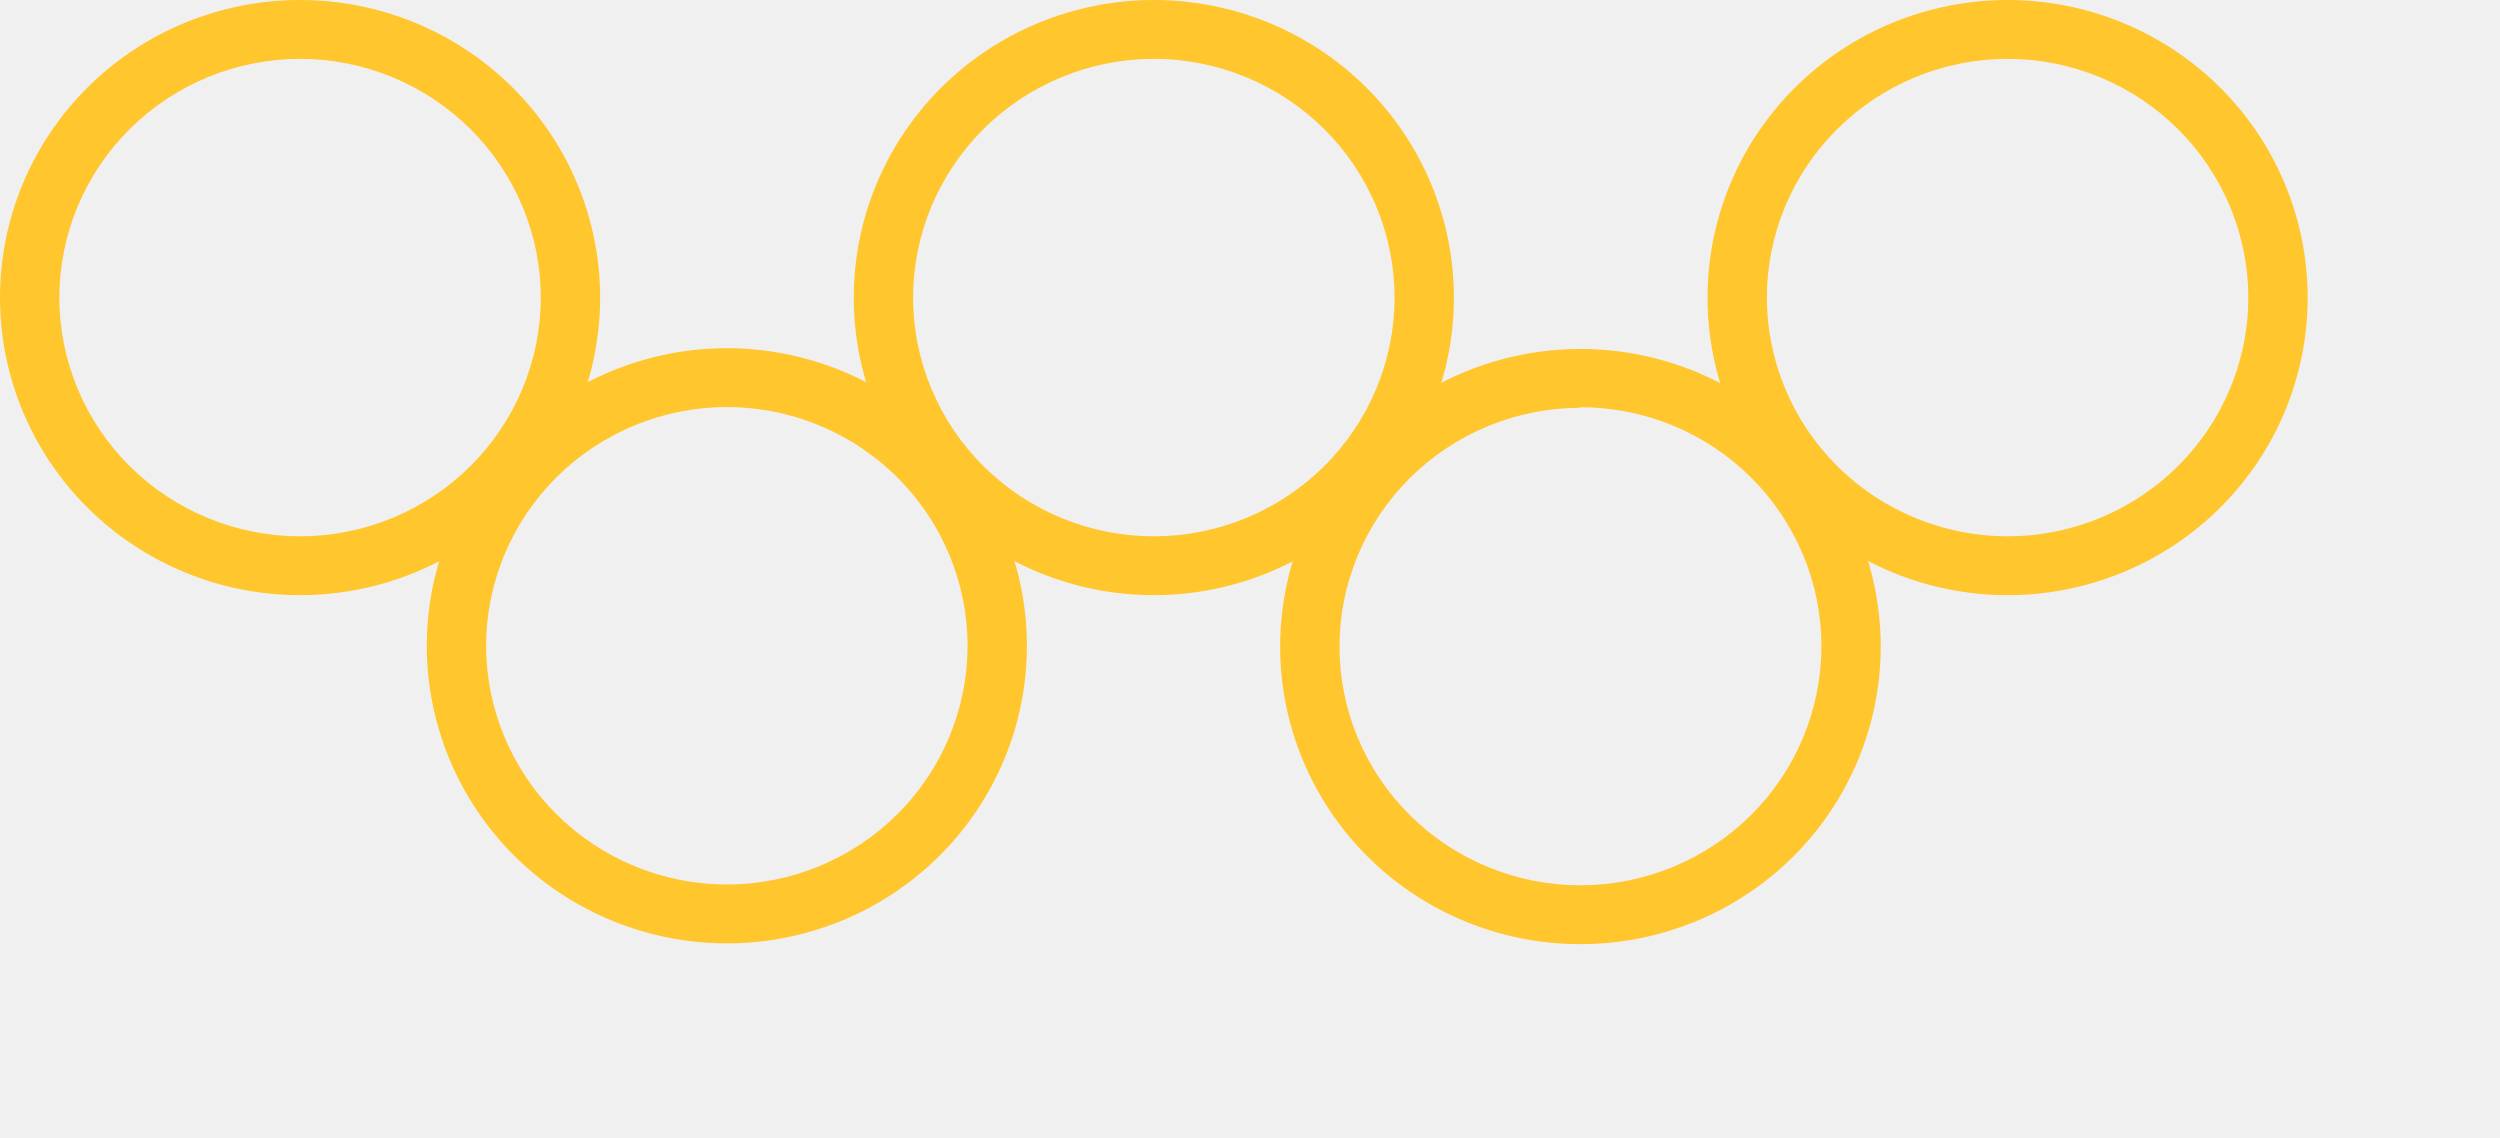
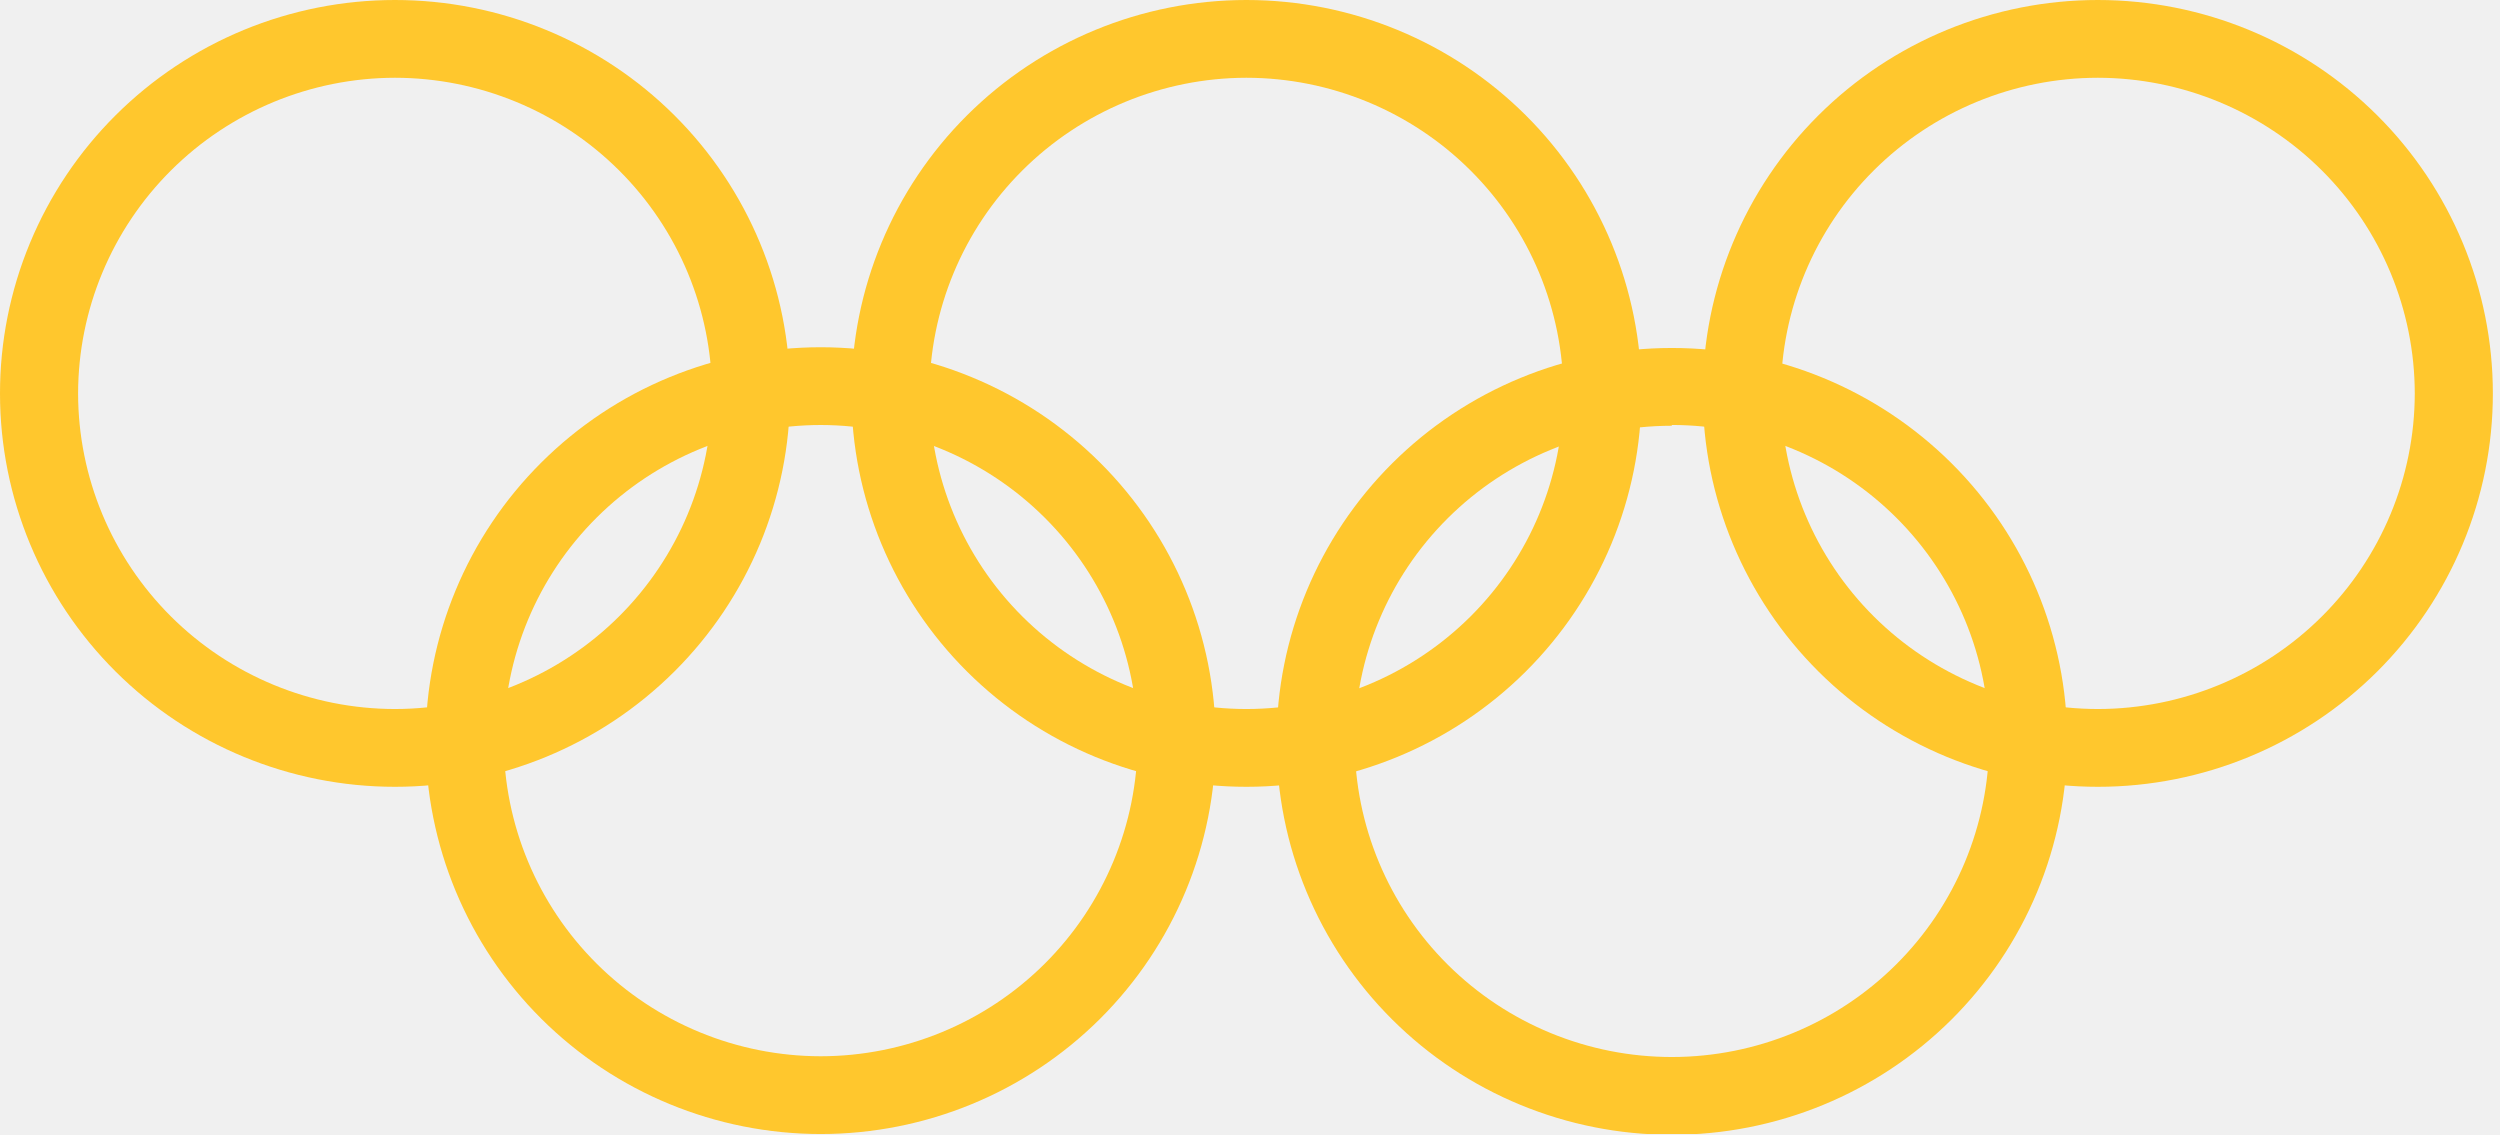
- <svg xmlns="http://www.w3.org/2000/svg" width="96.73" height="44" viewBox="0 0 96.73 44">
-   <defs />
-   <g transform="" opacity="1">
-     <g transform="scale(1)">
-       <g transform="" opacity="1">
-         <g transform="matrix(1 0 0 1 0 0)" opacity="1">
-           <g transform="matrix(1 0 0 1 16.51295 13.47225)" opacity="1">
-             <path fill="rgba(255,199,45,1)" opacity="1" transform="scale(0.7574797 0.7543288)" fill-rule="nonzero" d="M15.331 3.017 C18.591 3.023 21.716 4.316 24.021 6.612 C26.325 8.909 27.621 12.021 27.625 15.268 C27.621 18.513 26.325 21.625 24.02 23.92 C21.715 26.215 18.591 27.506 15.331 27.51 C12.071 27.506 8.946 26.215 6.64 23.921 C4.334 21.626 3.036 18.514 3.03 15.268 C3.034 12.02 4.331 8.906 6.637 6.61 C8.944 4.313 12.07 3.021 15.331 3.017 L15.331 3.017 Z M15.331 0 C11.265 0 7.366 1.609 4.49 4.472 C1.615 7.335 0 11.218 0 15.268 C0.002 19.316 1.618 23.197 4.493 26.059 C7.368 28.92 11.267 30.528 15.331 30.528 C19.395 30.528 23.293 28.92 26.167 26.058 C29.041 23.196 30.655 19.315 30.655 15.268 C30.655 11.22 29.041 7.338 26.167 4.474 C23.294 1.611 19.396 0.002 15.331 0 Z" />
-           </g>
-           <g transform="matrix(1 0 0 1 49.53145 13.50245)" opacity="1">
-             <path fill="rgba(255,199,45,1)" opacity="1" transform="scale(0.7574797 0.7543288)" fill-rule="nonzero" d="M15.347 2.987 C16.964 2.989 18.565 3.308 20.059 3.926 C21.552 4.545 22.909 5.45 24.051 6.59 C25.194 7.731 26.099 9.084 26.716 10.573 C27.334 12.062 27.65 13.657 27.648 15.268 C27.642 18.514 26.344 21.626 24.038 23.921 C21.732 26.215 18.607 27.506 15.347 27.51 C12.083 27.512 8.953 26.224 6.643 23.928 C4.333 21.632 3.034 18.517 3.03 15.268 C3.034 12.021 4.33 8.909 6.635 6.612 C8.939 4.316 12.064 3.023 15.324 3.017 L15.347 2.987 Z M15.324 0 C11.259 0.002 7.361 1.611 4.488 4.474 C1.614 7.337 0 11.22 0 15.268 C0 19.315 1.615 23.196 4.488 26.058 C7.362 28.92 11.26 30.528 15.324 30.528 C17.338 30.531 19.334 30.138 21.196 29.373 C23.058 28.607 24.751 27.484 26.177 26.067 C27.603 24.649 28.734 22.966 29.507 21.113 C30.279 19.26 30.677 17.274 30.678 15.268 C30.678 11.218 29.063 7.335 26.187 4.472 C23.312 1.609 19.413 0 15.347 0 L15.324 0 Z" />
-           </g>
-           <g transform="matrix(1 0 0 1 0.0001074219 -0.00001464844)" opacity="1">
-             <path fill="rgba(255,199,45,1)" opacity="1" transform="scale(0.7574797 0.7543288)" fill-rule="nonzero" d="M15.324 3.017 C18.585 3.021 21.712 4.313 24.018 6.61 C26.324 8.906 27.621 12.02 27.625 15.268 C27.619 18.514 26.321 21.626 24.015 23.921 C21.709 26.215 18.584 27.506 15.324 27.51 C12.065 27.506 8.94 26.215 6.635 23.92 C4.33 21.625 3.034 18.513 3.03 15.268 C3.034 12.021 4.33 8.909 6.635 6.612 C8.939 4.316 12.064 3.023 15.324 3.017 L15.324 3.017 Z M15.324 0 C13.311 0 11.317 0.395 9.458 1.162 C7.598 1.93 5.909 3.054 4.486 4.472 C3.062 5.89 1.934 7.573 1.164 9.425 C0.395 11.278 -0.001 13.263 0 15.268 C0 19.315 1.614 23.196 4.488 26.058 C7.362 28.92 11.26 30.528 15.324 30.528 C19.389 30.528 23.287 28.92 26.162 26.059 C29.037 23.197 30.653 19.316 30.655 15.268 C30.655 11.218 29.04 7.335 26.165 4.472 C23.29 1.609 19.39 0 15.324 0 L15.324 0 Z" />
-           </g>
-           <g transform="matrix(1 0 0 1 33.03382 -0.000005115327)" opacity="1">
-             <path fill="rgba(255,199,45,1)" opacity="1" transform="scale(0.7574796 0.7543288)" fill-rule="nonzero" d="M15.324 3.017 C18.585 3.021 21.712 4.313 24.018 6.61 C26.324 8.906 27.621 12.02 27.625 15.268 C27.621 18.515 26.324 21.628 24.017 23.923 C21.711 26.218 18.584 27.508 15.324 27.51 C12.065 27.506 8.94 26.215 6.635 23.92 C4.33 21.625 3.034 18.513 3.03 15.268 C3.034 12.021 4.33 8.909 6.635 6.612 C8.939 4.316 12.064 3.023 15.324 3.017 L15.324 3.017 Z M15.324 0 C11.259 0.002 7.361 1.611 4.488 4.474 C1.614 7.338 0 11.22 0 15.268 C0 19.315 1.615 23.196 4.488 26.058 C7.362 28.92 11.26 30.528 15.324 30.528 C19.389 30.528 23.287 28.92 26.162 26.059 C29.037 23.197 30.653 19.316 30.655 15.268 C30.655 11.218 29.04 7.335 26.165 4.472 C23.29 1.609 19.39 0 15.324 0 L15.324 0 Z" />
-           </g>
-           <g transform="matrix(1 0 0 1 66.0673 -0.000005115327)" opacity="1">
-             <path fill="rgba(255,199,45,1)" opacity="1" transform="scale(0.7574799 0.7543288)" fill-rule="nonzero" d="M15.331 3.017 C18.591 3.023 21.716 4.316 24.02 6.612 C26.325 8.909 27.621 12.021 27.625 15.268 C27.621 18.513 26.325 21.625 24.02 23.92 C21.715 26.215 18.591 27.506 15.331 27.51 C12.071 27.506 8.946 26.215 6.64 23.921 C4.334 21.626 3.036 18.514 3.03 15.268 C3.034 12.02 4.331 8.906 6.637 6.61 C8.944 4.313 12.07 3.021 15.331 3.017 L15.331 3.017 Z M15.331 0 C11.265 0 7.365 1.609 4.49 4.472 C1.615 7.335 0 11.218 0 15.268 C0.002 19.316 1.618 23.197 4.493 26.059 C7.368 28.92 11.267 30.528 15.331 30.528 C19.395 30.528 23.293 28.92 26.167 26.058 C29.041 23.196 30.655 19.315 30.655 15.268 C30.655 11.22 29.041 7.338 26.168 4.474 C23.294 1.611 19.396 0.002 15.331 0 L15.331 0 Z" />
-           </g>
-         </g>
-       </g>
+ <svg xmlns="http://www.w3.org/2000/svg" width="97" height="44" viewBox="0 0 97 44" fill="none">
+   <g clip-path="url(#clip0_18_23)">
+     <mask id="mask0_18_23" style="mask-type:luminance" maskUnits="userSpaceOnUse" x="0" y="0" width="97" height="44">
+       <path d="M96.73 0H0V44H96.73V0Z" fill="white" />
+     </mask>
+     <g mask="url(#mask0_18_23)">
+       <path d="M31.845 16.49C35.105 16.496 38.23 17.789 40.534 20.085C42.839 22.381 44.135 25.494 44.139 28.74C44.135 31.986 42.839 35.098 40.534 37.393C38.229 39.688 35.104 40.979 31.845 40.983C28.585 40.979 25.46 39.688 23.154 37.393C20.848 35.098 19.55 31.987 19.544 28.74C19.548 25.492 20.845 22.379 23.151 20.082C25.457 17.786 28.584 16.494 31.845 16.49ZM31.845 13.473C27.779 13.473 23.879 15.081 21.004 17.945C18.129 20.808 16.514 24.691 16.514 28.74C16.516 32.788 18.132 36.67 21.007 39.531C23.882 42.393 27.78 44 31.845 44C35.909 44 39.807 42.393 42.681 39.531C45.554 36.669 47.169 32.788 47.169 28.74C47.169 24.692 45.555 20.81 42.681 17.947C39.808 15.084 35.91 13.475 31.845 13.473Z" fill="#FFC72D" />
+       <path d="M64.878 16.489C66.495 16.491 68.096 16.81 69.59 17.429C71.084 18.047 72.44 18.952 73.582 20.092C74.725 21.233 75.63 22.586 76.248 24.075C76.865 25.564 77.181 27.159 77.179 28.77C77.173 32.016 75.875 35.128 73.569 37.423C71.263 39.718 68.138 41.008 64.878 41.012C61.614 41.014 58.484 39.726 56.174 37.43C53.865 35.134 52.565 32.019 52.561 28.77C52.565 25.523 53.861 22.411 56.166 20.114C58.47 17.818 61.595 16.525 64.855 16.519L64.878 16.489ZM64.855 13.502C60.79 13.504 56.892 15.113 54.019 17.976C51.145 20.84 49.531 24.722 49.531 28.77C49.531 32.817 51.146 36.698 54.02 39.56C56.893 42.422 60.791 44.03 64.855 44.03C66.87 44.033 68.865 43.64 70.727 42.875C72.59 42.109 74.282 40.986 75.708 39.569C77.134 38.151 78.266 36.468 79.038 34.615C79.81 32.762 80.208 30.776 80.209 28.77C80.209 24.72 78.594 20.837 75.719 17.974C72.843 15.111 68.944 13.502 64.878 13.502H64.855Z" fill="#FFC72D" />
+       <path d="M15.324 3.017C18.585 3.021 21.712 4.313 24.018 6.61C26.324 8.906 27.621 12.02 27.625 15.268C27.619 18.514 26.321 21.626 24.015 23.921C21.709 26.215 18.584 27.506 15.324 27.51C12.065 27.506 8.94 26.215 6.635 23.92C4.33 21.625 3.034 18.513 3.03 15.268C3.034 12.021 4.33 8.909 6.635 6.612C8.939 4.316 12.064 3.023 15.324 3.017ZM15.324 0C13.311 -2.44911e-07 11.317 0.395 9.458 1.162C7.598 1.93 5.909 3.054 4.486 4.472C3.062 5.89 1.934 7.573 1.164 9.426C0.394 11.278 -0.001 13.263 1.87299e-06 15.268C1.87299e-06 19.315 1.614 23.196 4.488 26.058C7.362 28.92 11.26 30.528 15.324 30.528C19.389 30.528 23.287 28.92 26.162 26.059C29.037 23.197 30.653 19.316 30.655 15.268C30.655 11.218 29.04 7.335 26.165 4.472C23.29 1.609 19.39 0 15.324 0Z" fill="#FFC72D" />
+       <path d="M48.358 3.017C51.619 3.021 54.746 4.313 57.052 6.61C59.358 8.906 60.655 12.02 60.66 15.268C60.655 18.515 59.358 21.628 57.052 23.923C54.745 26.218 51.619 27.508 48.358 27.51C45.099 27.506 41.974 26.215 39.669 23.92C37.365 21.625 36.068 18.513 36.064 15.268C36.068 12.021 37.364 8.909 39.669 6.612C41.973 4.316 45.098 3.023 48.358 3.017ZM48.358 0C44.293 0.002 40.395 1.611 37.522 4.474C34.648 7.338 33.034 11.22 33.034 15.268C33.034 19.315 34.649 23.196 37.523 26.058C40.396 28.92 44.294 30.528 48.358 30.528C52.423 30.528 56.321 28.92 59.196 26.059C62.071 23.197 63.687 19.316 63.689 15.268C63.689 11.218 62.074 7.335 59.199 4.472C56.324 1.609 52.424 0 48.358 0Z" fill="#FFC72D" />
+       <path d="M81.399 3.017C84.659 3.023 87.783 4.316 90.088 6.612C92.392 8.909 93.689 12.021 93.693 15.268C93.689 18.513 92.392 21.625 90.087 23.92C87.783 26.215 84.658 27.506 81.399 27.51C78.139 27.506 75.013 26.215 72.707 23.921C70.401 21.626 69.103 18.514 69.097 15.268C69.101 12.02 70.399 8.906 72.705 6.61C75.011 4.313 78.137 3.021 81.399 3.017ZM81.399 0C77.333 0 73.433 1.609 70.558 4.472C67.683 7.335 66.067 11.218 66.067 15.268C66.069 19.316 67.686 23.197 70.561 26.059C73.436 28.92 77.334 30.528 81.399 30.528C85.463 30.528 89.361 28.92 92.234 26.058C95.108 23.196 96.723 19.315 96.723 15.268C96.723 11.22 95.108 7.338 92.235 4.474C89.361 1.611 85.464 0.002 81.399 0Z" fill="#FFC72D" />
    </g>
  </g>
+   <defs>
+     <clipPath id="clip0_18_23">
+       <rect width="97" height="44" fill="white" />
+     </clipPath>
+   </defs>
</svg>
